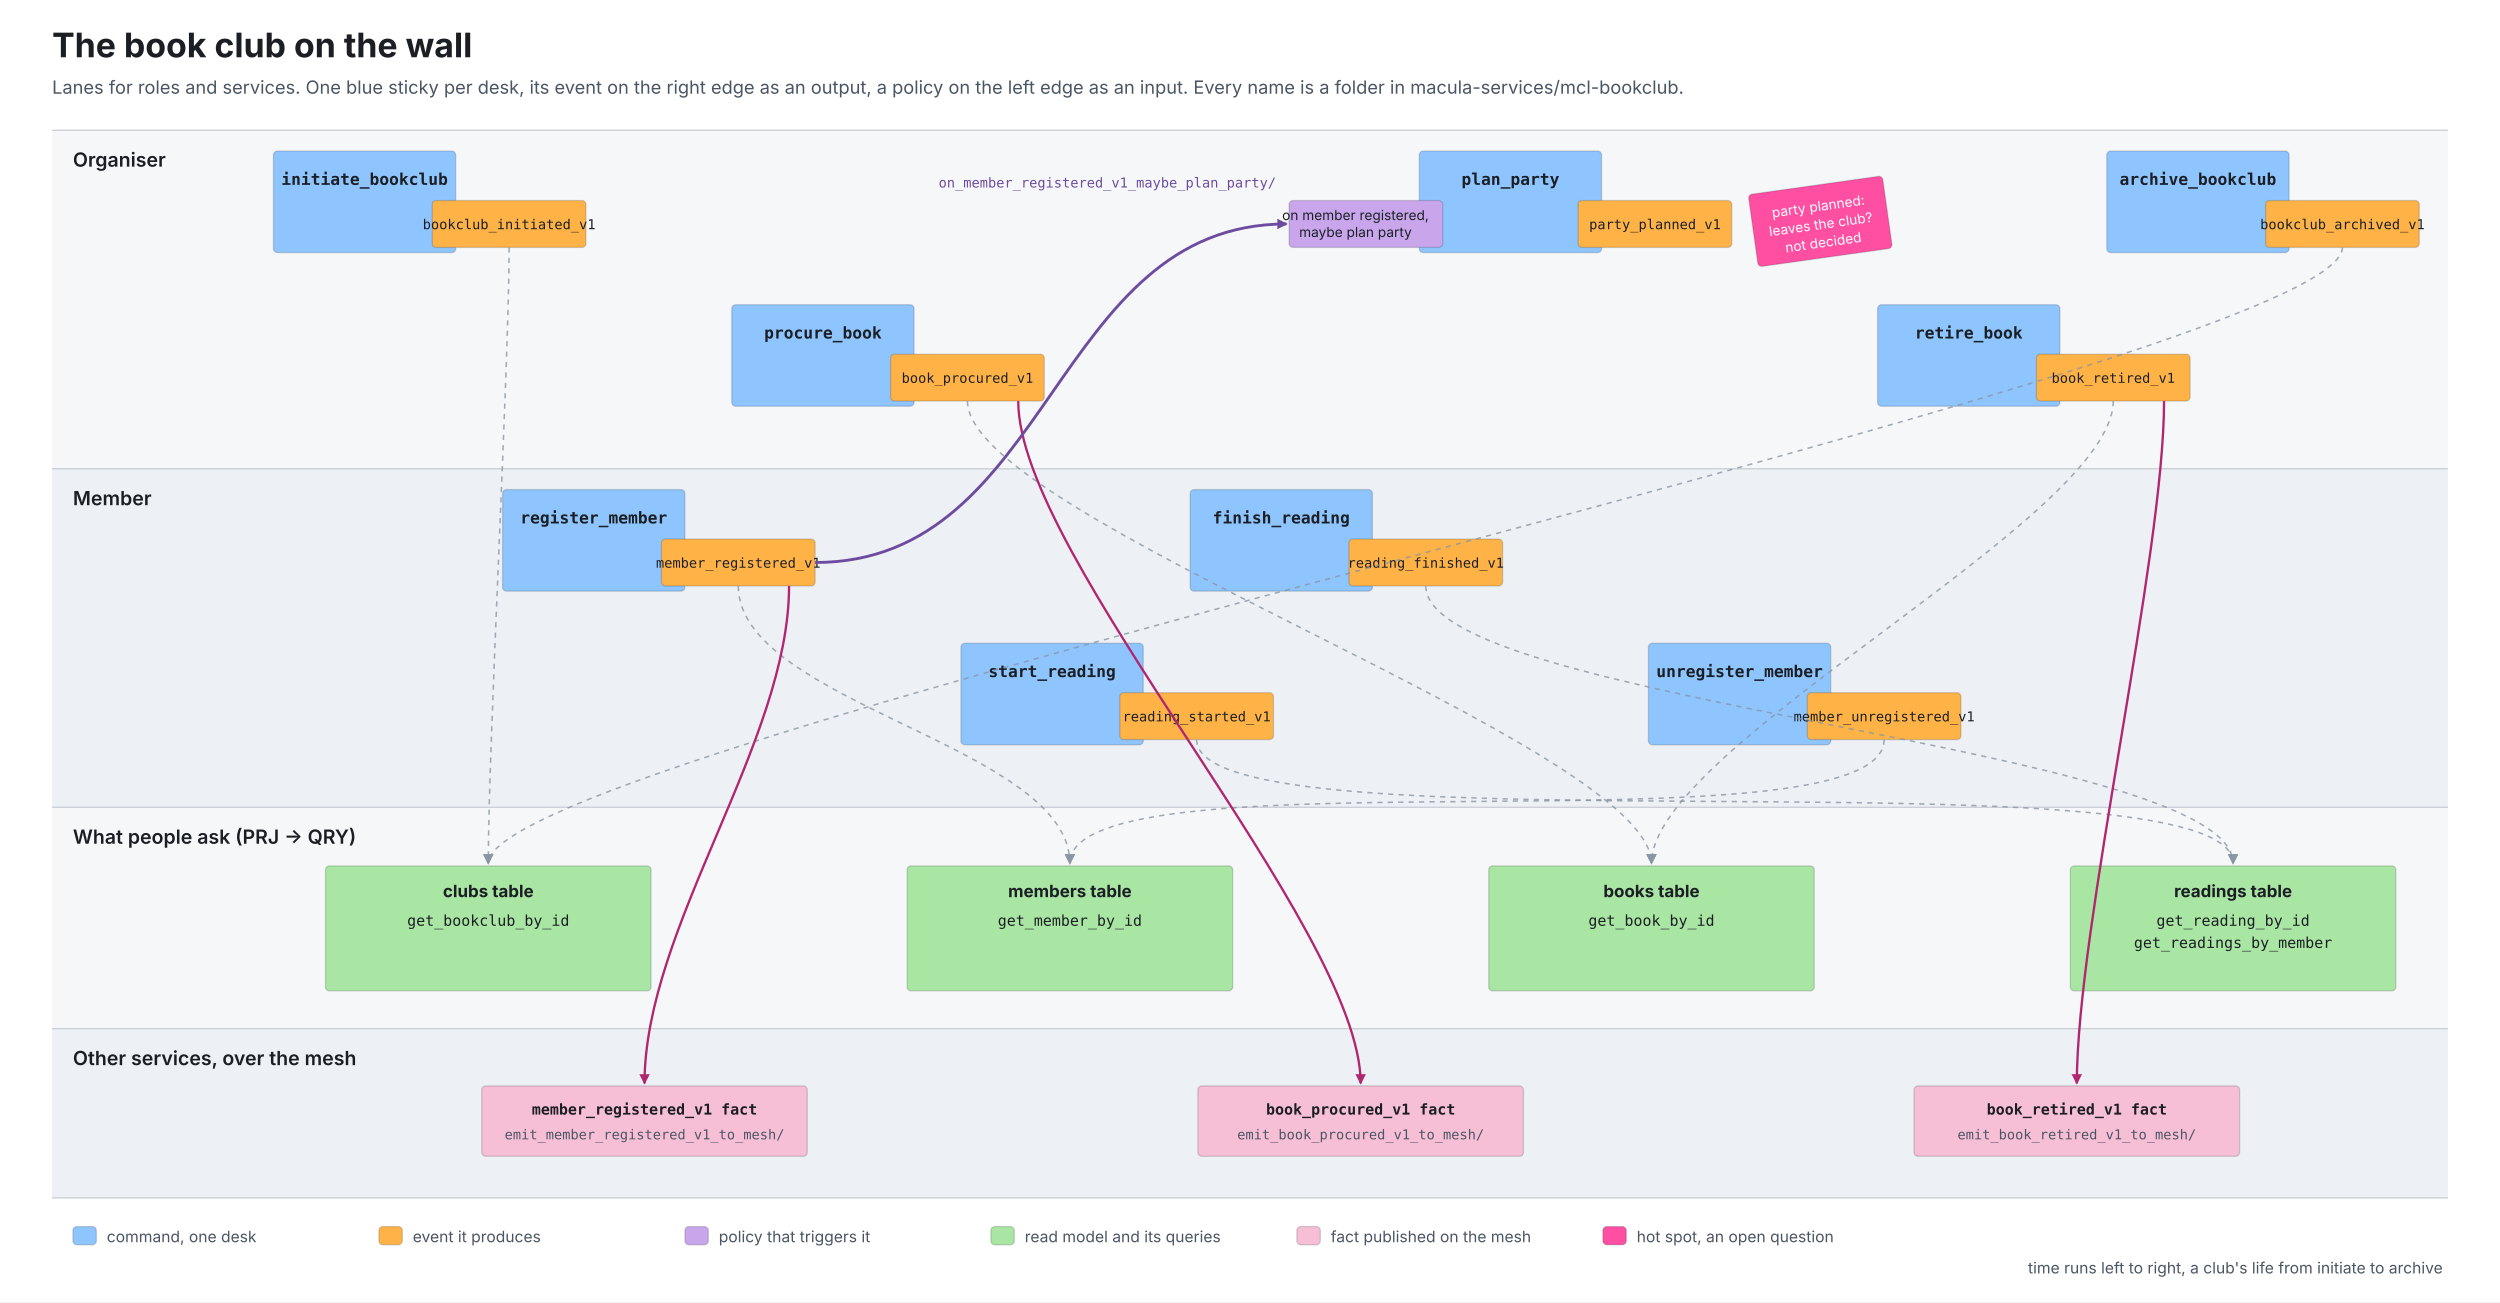
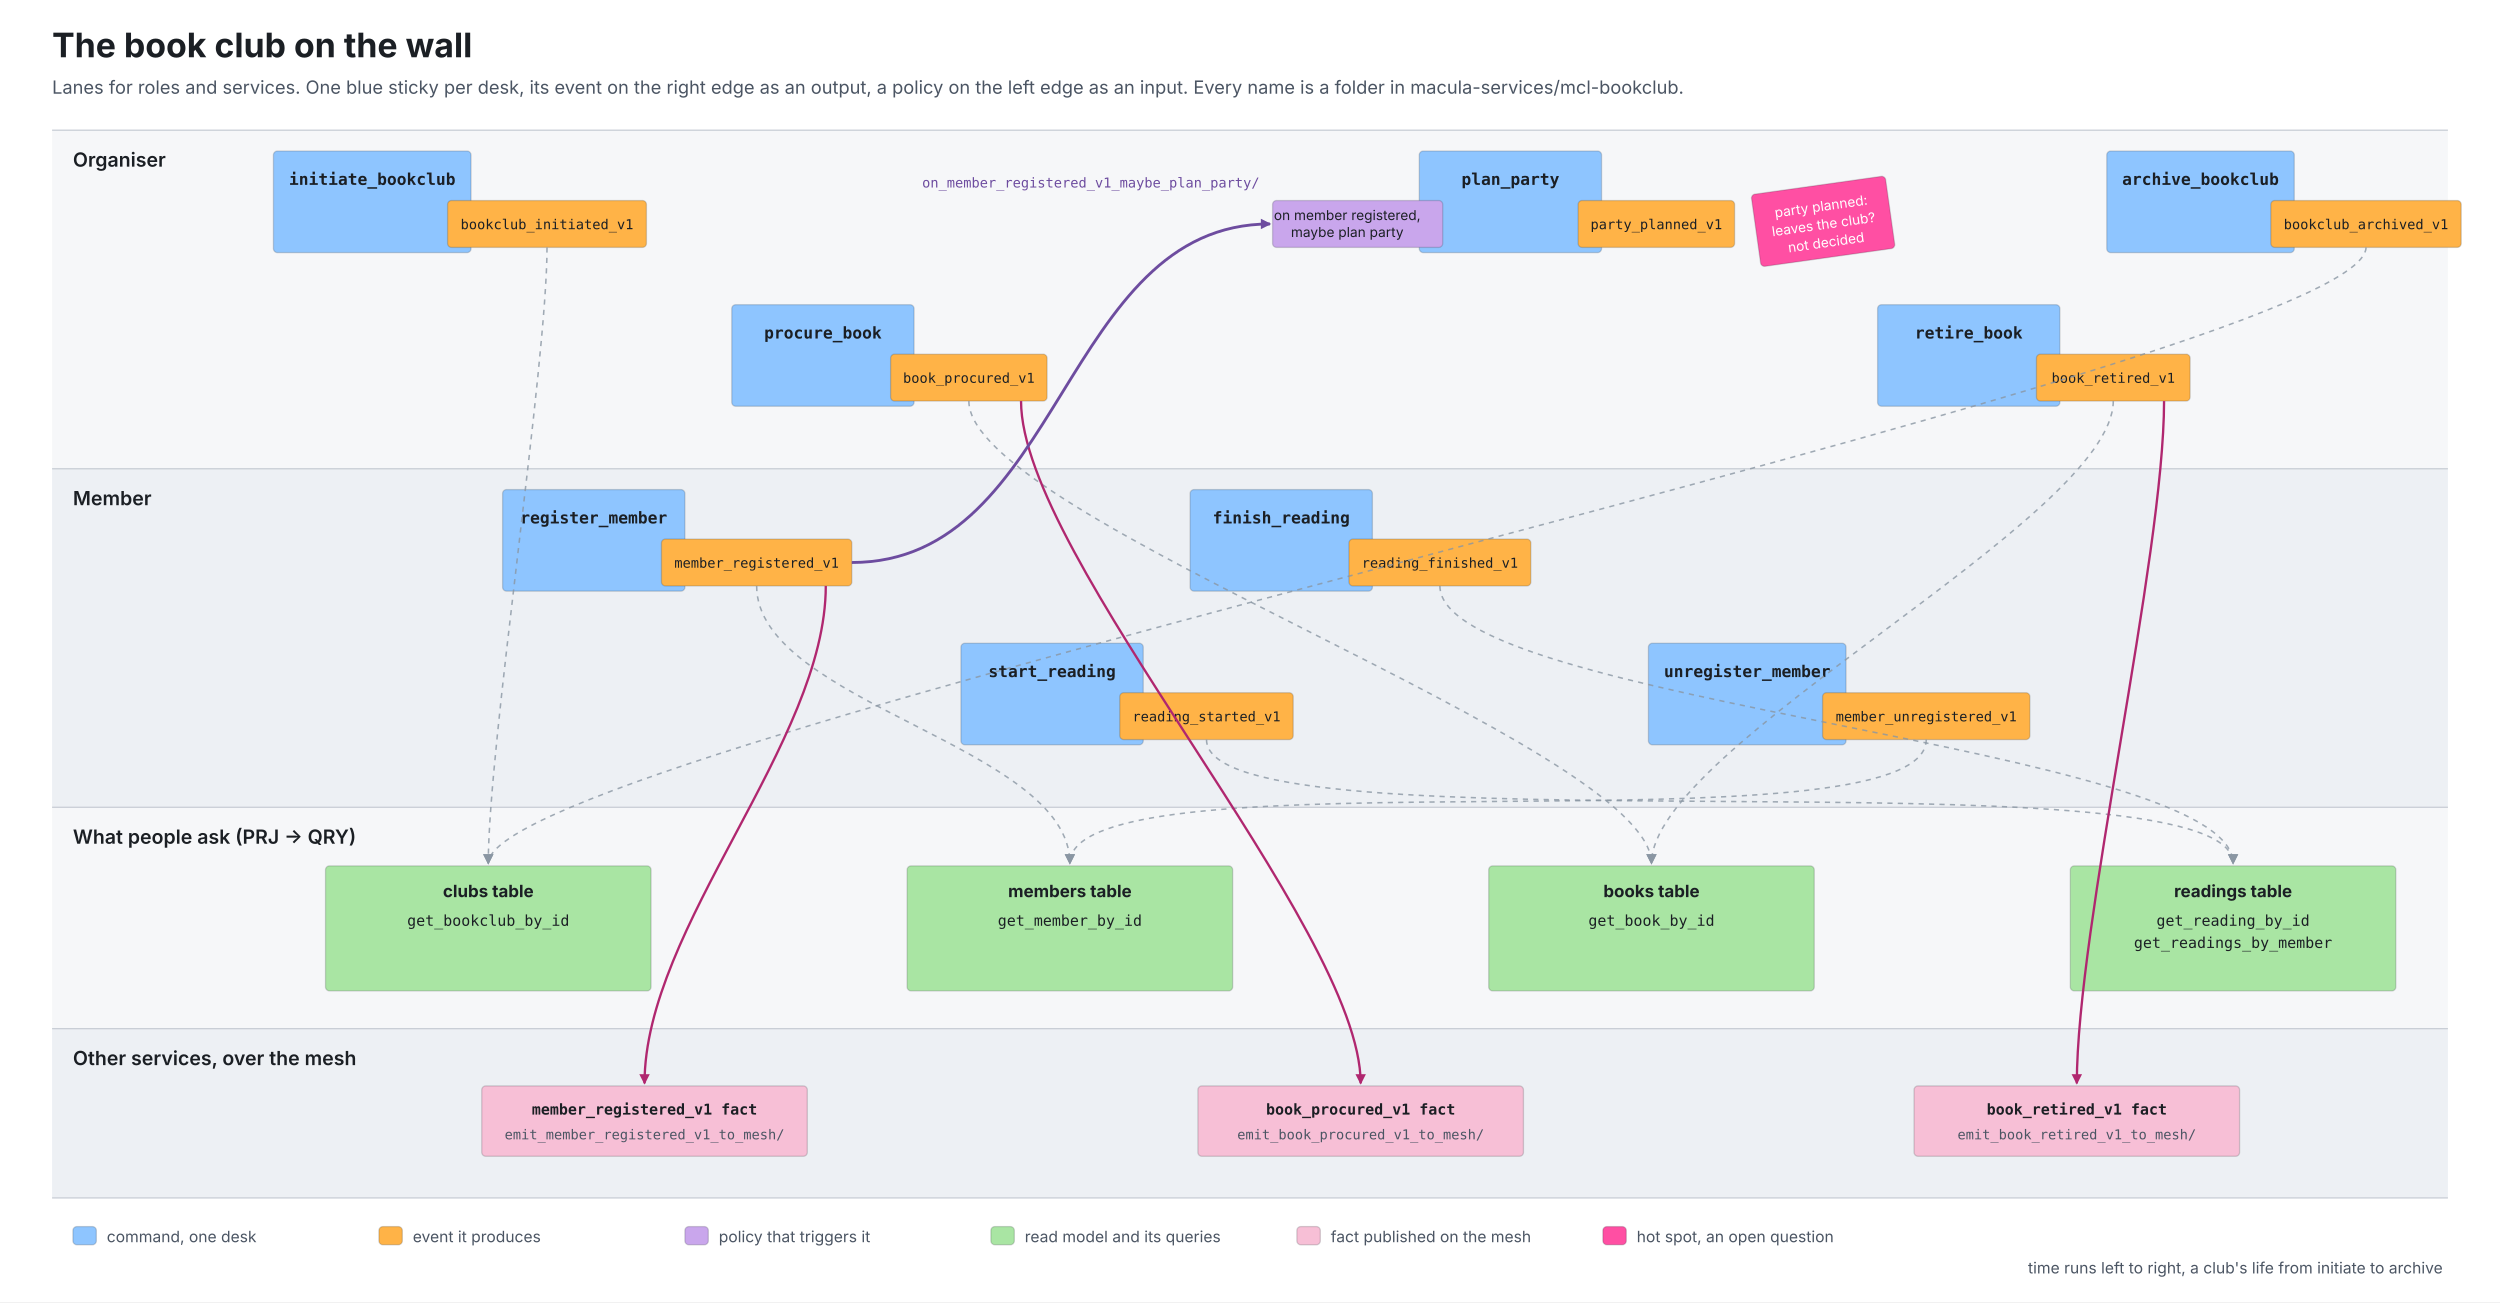
<svg xmlns="http://www.w3.org/2000/svg" width="1920" height="1000" viewBox="0 0 1920 1000" font-family="Inter, 'Noto Sans', 'Liberation Sans', sans-serif">
  <defs>
    <marker id="head-8a96a3" markerWidth="8" markerHeight="8" refX="7" refY="4" orient="auto" markerUnits="userSpaceOnUse">
      <path d="M0,0 L8,4 L0,8 z" fill="#8A96A3" />
    </marker>
    <marker id="head-6d4c9f" markerWidth="8" markerHeight="8" refX="7" refY="4" orient="auto" markerUnits="userSpaceOnUse">
      <path d="M0,0 L8,4 L0,8 z" fill="#6D4C9F" />
    </marker>
    <marker id="head-b0276f" markerWidth="8" markerHeight="8" refX="7" refY="4" orient="auto" markerUnits="userSpaceOnUse">
      <path d="M0,0 L8,4 L0,8 z" fill="#B0276F" />
    </marker>
  </defs>
-   <rect width="1920" height="1000" fill="#FFFFFF" />
-   <text x="40" y="44" font-family="Inter, 'Noto Sans', 'Liberation Sans', sans-serif" font-size="26" font-weight="700" fill="#1B1F24" text-anchor="start">The book club on the wall</text>
-   <text x="40" y="72" font-family="Inter, 'Noto Sans', 'Liberation Sans', sans-serif" font-size="14" font-weight="normal" fill="#4B5563" text-anchor="start">Lanes for roles and services. One blue sticky per desk, its event on the right edge as an output, a policy on the left edge as an input. Every name is a folder in macula-services/mcl-bookclub.</text>
-   <rect x="40" y="100" width="1840" height="260" fill="#F6F7F9" />
-   <line x1="40" y1="100" x2="1880" y2="100" stroke="#C9CED6" />
-   <text x="56" y="128" font-family="Inter, 'Noto Sans', 'Liberation Sans', sans-serif" font-size="15" font-weight="600" fill="#1B1F24" text-anchor="start">Organiser</text>
-   <rect x="40" y="360" width="1840" height="260" fill="#EDF0F4" />
-   <line x1="40" y1="360" x2="1880" y2="360" stroke="#C9CED6" />
-   <text x="56" y="388" font-family="Inter, 'Noto Sans', 'Liberation Sans', sans-serif" font-size="15" font-weight="600" fill="#1B1F24" text-anchor="start">Member</text>
-   <rect x="40" y="620" width="1840" height="170" fill="#F6F7F9" />
-   <line x1="40" y1="620" x2="1880" y2="620" stroke="#C9CED6" />
-   <text x="56" y="648" font-family="Inter, 'Noto Sans', 'Liberation Sans', sans-serif" font-size="15" font-weight="600" fill="#1B1F24" text-anchor="start">What people ask (PRJ → QRY)</text>
-   <rect x="40" y="790" width="1840" height="130" fill="#EDF0F4" />
-   <line x1="40" y1="790" x2="1880" y2="790" stroke="#C9CED6" />
-   <text x="56" y="818" font-family="Inter, 'Noto Sans', 'Liberation Sans', sans-serif" font-size="15" font-weight="600" fill="#1B1F24" text-anchor="start">Other services, over the mesh</text>
-   <line x1="40" y1="920" x2="1880" y2="920" stroke="#C9CED6" />
-   <rect x="56" y="942" width="18" height="14" rx="3" fill="#8EC5FF" stroke="#1B1F24" stroke-opacity="0.18" />
-   <text x="82" y="954" font-family="Inter, 'Noto Sans', 'Liberation Sans', sans-serif" font-size="12" font-weight="normal" fill="#4B5563" text-anchor="start">command, one desk</text>
-   <rect x="291" y="942" width="18" height="14" rx="3" fill="#FFB347" stroke="#1B1F24" stroke-opacity="0.18" />
-   <text x="317" y="954" font-family="Inter, 'Noto Sans', 'Liberation Sans', sans-serif" font-size="12" font-weight="normal" fill="#4B5563" text-anchor="start">event it produces</text>
-   <rect x="526" y="942" width="18" height="14" rx="3" fill="#C9A6EC" stroke="#1B1F24" stroke-opacity="0.18" />
-   <text x="552" y="954" font-family="Inter, 'Noto Sans', 'Liberation Sans', sans-serif" font-size="12" font-weight="normal" fill="#4B5563" text-anchor="start">policy that triggers it</text>
-   <rect x="761" y="942" width="18" height="14" rx="3" fill="#A9E5A3" stroke="#1B1F24" stroke-opacity="0.18" />
-   <text x="787" y="954" font-family="Inter, 'Noto Sans', 'Liberation Sans', sans-serif" font-size="12" font-weight="normal" fill="#4B5563" text-anchor="start">read model and its queries</text>
-   <rect x="996" y="942" width="18" height="14" rx="3" fill="#F7BFD6" stroke="#1B1F24" stroke-opacity="0.18" />
-   <text x="1022" y="954" font-family="Inter, 'Noto Sans', 'Liberation Sans', sans-serif" font-size="12" font-weight="normal" fill="#4B5563" text-anchor="start">fact published on the mesh</text>
-   <rect x="1231" y="942" width="18" height="14" rx="3" fill="#FF4FA3" stroke="#1B1F24" stroke-opacity="0.18" />
-   <text x="1257" y="954" font-family="Inter, 'Noto Sans', 'Liberation Sans', sans-serif" font-size="12" font-weight="normal" fill="#4B5563" text-anchor="start">hot spot, an open question</text>
-   <text x="1876" y="978" font-family="Inter, 'Noto Sans', 'Liberation Sans', sans-serif" font-size="12" font-weight="normal" fill="#4B5563" text-anchor="end">time runs left to right, a club's life from initiate to archive</text>
-   <rect x="210" y="116" width="140" height="78" rx="3" fill="#8EC5FF" stroke="#1B1F24" stroke-opacity="0.18" />
-   <text x="280.0" y="142" font-family="'JetBrains Mono', 'DejaVu Sans Mono', monospace" font-size="12.5" font-weight="700" fill="#1B1F24" text-anchor="middle">initiate_bookclub</text>
-   <rect x="332" y="154" width="118" height="36" rx="3" fill="#FFB347" stroke="#1B1F24" stroke-opacity="0.18" />
-   <text x="391.0" y="176.0" font-family="'JetBrains Mono', 'DejaVu Sans Mono', monospace" font-size="10.5" font-weight="normal" fill="#1B1F24" text-anchor="middle">bookclub_initiated_v1</text>
-   <rect x="386" y="376" width="140" height="78" rx="3" fill="#8EC5FF" stroke="#1B1F24" stroke-opacity="0.18" />
-   <text x="456.0" y="402" font-family="'JetBrains Mono', 'DejaVu Sans Mono', monospace" font-size="12.5" font-weight="700" fill="#1B1F24" text-anchor="middle">register_member</text>
-   <rect x="508" y="414" width="118" height="36" rx="3" fill="#FFB347" stroke="#1B1F24" stroke-opacity="0.18" />
-   <text x="567.0" y="436.0" font-family="'JetBrains Mono', 'DejaVu Sans Mono', monospace" font-size="10.5" font-weight="normal" fill="#1B1F24" text-anchor="middle">member_registered_v1</text>
-   <rect x="562" y="234" width="140" height="78" rx="3" fill="#8EC5FF" stroke="#1B1F24" stroke-opacity="0.18" />
-   <text x="632.0" y="260" font-family="'JetBrains Mono', 'DejaVu Sans Mono', monospace" font-size="12.5" font-weight="700" fill="#1B1F24" text-anchor="middle">procure_book</text>
-   <rect x="684" y="272" width="118" height="36" rx="3" fill="#FFB347" stroke="#1B1F24" stroke-opacity="0.18" />
-   <text x="743.0" y="294.0" font-family="'JetBrains Mono', 'DejaVu Sans Mono', monospace" font-size="10.5" font-weight="normal" fill="#1B1F24" text-anchor="middle">book_procured_v1</text>
-   <rect x="738" y="494" width="140" height="78" rx="3" fill="#8EC5FF" stroke="#1B1F24" stroke-opacity="0.18" />
-   <text x="808.0" y="520" font-family="'JetBrains Mono', 'DejaVu Sans Mono', monospace" font-size="12.5" font-weight="700" fill="#1B1F24" text-anchor="middle">start_reading</text>
-   <rect x="860" y="532" width="118" height="36" rx="3" fill="#FFB347" stroke="#1B1F24" stroke-opacity="0.18" />
-   <text x="919.0" y="554.0" font-family="'JetBrains Mono', 'DejaVu Sans Mono', monospace" font-size="10.5" font-weight="normal" fill="#1B1F24" text-anchor="middle">reading_started_v1</text>
-   <rect x="914" y="376" width="140" height="78" rx="3" fill="#8EC5FF" stroke="#1B1F24" stroke-opacity="0.18" />
-   <text x="984.0" y="402" font-family="'JetBrains Mono', 'DejaVu Sans Mono', monospace" font-size="12.5" font-weight="700" fill="#1B1F24" text-anchor="middle">finish_reading</text>
-   <rect x="1036" y="414" width="118" height="36" rx="3" fill="#FFB347" stroke="#1B1F24" stroke-opacity="0.18" />
-   <text x="1095.0" y="436.0" font-family="'JetBrains Mono', 'DejaVu Sans Mono', monospace" font-size="10.5" font-weight="normal" fill="#1B1F24" text-anchor="middle">reading_finished_v1</text>
-   <rect x="1090" y="116" width="140" height="78" rx="3" fill="#8EC5FF" stroke="#1B1F24" stroke-opacity="0.18" />
-   <text x="1160.0" y="142" font-family="'JetBrains Mono', 'DejaVu Sans Mono', monospace" font-size="12.5" font-weight="700" fill="#1B1F24" text-anchor="middle">plan_party</text>
-   <rect x="1212" y="154" width="118" height="36" rx="3" fill="#FFB347" stroke="#1B1F24" stroke-opacity="0.18" />
-   <text x="1271.0" y="176.0" font-family="'JetBrains Mono', 'DejaVu Sans Mono', monospace" font-size="10.5" font-weight="normal" fill="#1B1F24" text-anchor="middle">party_planned_v1</text>
-   <rect x="990" y="154" width="118" height="36" rx="3" fill="#C9A6EC" stroke="#1B1F24" stroke-opacity="0.18" />
-   <text x="1041.0" y="169" font-family="Inter, 'Noto Sans', 'Liberation Sans', sans-serif" font-size="10.5" font-weight="normal" fill="#1B1F24" text-anchor="middle">on member registered,</text>
-   <text x="1041.0" y="182" font-family="Inter, 'Noto Sans', 'Liberation Sans', sans-serif" font-size="10.5" font-weight="normal" fill="#1B1F24" text-anchor="middle">maybe plan party</text>
-   <rect x="1346" y="142" width="104" height="56" rx="3" fill="#FF4FA3" stroke="#1B1F24" stroke-opacity="0.18" transform="rotate(-8 1398.0 170.0)" />
-   <text x="1398" y="162" font-family="Inter, 'Noto Sans', 'Liberation Sans', sans-serif" font-size="10.5" font-weight="normal" fill="#FFFFFF" text-anchor="middle" transform="rotate(-8 1398 170)">party planned:</text>
-   <text x="1398" y="176" font-family="Inter, 'Noto Sans', 'Liberation Sans', sans-serif" font-size="10.5" font-weight="normal" fill="#FFFFFF" text-anchor="middle" transform="rotate(-8 1398 170)">leaves the club?</text>
-   <text x="1398" y="190" font-family="Inter, 'Noto Sans', 'Liberation Sans', sans-serif" font-size="10.5" font-weight="normal" fill="#FFFFFF" text-anchor="middle" transform="rotate(-8 1398 170)">not decided</text>
-   <rect x="1266" y="494" width="140" height="78" rx="3" fill="#8EC5FF" stroke="#1B1F24" stroke-opacity="0.18" />
-   <text x="1336.0" y="520" font-family="'JetBrains Mono', 'DejaVu Sans Mono', monospace" font-size="12.5" font-weight="700" fill="#1B1F24" text-anchor="middle">unregister_member</text>
-   <rect x="1388" y="532" width="118" height="36" rx="3" fill="#FFB347" stroke="#1B1F24" stroke-opacity="0.18" />
-   <text x="1447.0" y="554.0" font-family="'JetBrains Mono', 'DejaVu Sans Mono', monospace" font-size="10.5" font-weight="normal" fill="#1B1F24" text-anchor="middle">member_unregistered_v1</text>
-   <rect x="1442" y="234" width="140" height="78" rx="3" fill="#8EC5FF" stroke="#1B1F24" stroke-opacity="0.18" />
-   <text x="1512.0" y="260" font-family="'JetBrains Mono', 'DejaVu Sans Mono', monospace" font-size="12.5" font-weight="700" fill="#1B1F24" text-anchor="middle">retire_book</text>
-   <rect x="1564" y="272" width="118" height="36" rx="3" fill="#FFB347" stroke="#1B1F24" stroke-opacity="0.18" />
-   <text x="1623.0" y="294.0" font-family="'JetBrains Mono', 'DejaVu Sans Mono', monospace" font-size="10.5" font-weight="normal" fill="#1B1F24" text-anchor="middle">book_retired_v1</text>
-   <rect x="1618" y="116" width="140" height="78" rx="3" fill="#8EC5FF" stroke="#1B1F24" stroke-opacity="0.18" />
-   <text x="1688.0" y="142" font-family="'JetBrains Mono', 'DejaVu Sans Mono', monospace" font-size="12.5" font-weight="700" fill="#1B1F24" text-anchor="middle">archive_bookclub</text>
-   <rect x="1740" y="154" width="118" height="36" rx="3" fill="#FFB347" stroke="#1B1F24" stroke-opacity="0.18" />
-   <text x="1799.0" y="176.0" font-family="'JetBrains Mono', 'DejaVu Sans Mono', monospace" font-size="10.5" font-weight="normal" fill="#1B1F24" text-anchor="middle">bookclub_archived_v1</text>
-   <rect x="250.0" y="665.0" width="250" height="96" rx="3" fill="#A9E5A3" stroke="#1B1F24" stroke-opacity="0.18" />
-   <text x="375.0" y="689.0" font-family="Inter, 'Noto Sans', 'Liberation Sans', sans-serif" font-size="13" font-weight="700" fill="#1B1F24" text-anchor="middle">clubs table</text>
-   <text x="375.0" y="711.0" font-family="'JetBrains Mono', 'DejaVu Sans Mono', monospace" font-size="11.5" font-weight="normal" fill="#1B1F24" text-anchor="middle">get_bookclub_by_id</text>
-   <rect x="696.667" y="665.0" width="250" height="96" rx="3" fill="#A9E5A3" stroke="#1B1F24" stroke-opacity="0.18" />
-   <text x="821.667" y="689.0" font-family="Inter, 'Noto Sans', 'Liberation Sans', sans-serif" font-size="13" font-weight="700" fill="#1B1F24" text-anchor="middle">members table</text>
-   <text x="821.667" y="711.0" font-family="'JetBrains Mono', 'DejaVu Sans Mono', monospace" font-size="11.5" font-weight="normal" fill="#1B1F24" text-anchor="middle">get_member_by_id</text>
-   <rect x="1143.333" y="665.0" width="250" height="96" rx="3" fill="#A9E5A3" stroke="#1B1F24" stroke-opacity="0.18" />
-   <text x="1268.333" y="689.0" font-family="Inter, 'Noto Sans', 'Liberation Sans', sans-serif" font-size="13" font-weight="700" fill="#1B1F24" text-anchor="middle">books table</text>
-   <text x="1268.333" y="711.0" font-family="'JetBrains Mono', 'DejaVu Sans Mono', monospace" font-size="11.5" font-weight="normal" fill="#1B1F24" text-anchor="middle">get_book_by_id</text>
-   <rect x="1590.0" y="665.0" width="250" height="96" rx="3" fill="#A9E5A3" stroke="#1B1F24" stroke-opacity="0.18" />
-   <text x="1715.0" y="689.0" font-family="Inter, 'Noto Sans', 'Liberation Sans', sans-serif" font-size="13" font-weight="700" fill="#1B1F24" text-anchor="middle">readings table</text>
-   <text x="1715.0" y="711.0" font-family="'JetBrains Mono', 'DejaVu Sans Mono', monospace" font-size="11.5" font-weight="normal" fill="#1B1F24" text-anchor="middle">get_reading_by_id</text>
-   <text x="1715.0" y="728.0" font-family="'JetBrains Mono', 'DejaVu Sans Mono', monospace" font-size="11.5" font-weight="normal" fill="#1B1F24" text-anchor="middle">get_readings_by_member</text>
-   <path d="M 391.0 190 C 391.0 280, 375.0 573.0, 375.0 663.0" fill="none" stroke="#8A96A3" stroke-width="1.2" stroke-opacity="0.8" stroke-dasharray="4 4" marker-end="url(#head-8a96a3)" />
-   <path d="M 567.0 450 C 567.0 540, 821.667 573.0, 821.667 663.0" fill="none" stroke="#8A96A3" stroke-width="1.2" stroke-opacity="0.8" stroke-dasharray="4 4" marker-end="url(#head-8a96a3)" />
-   <path d="M 743.0 308 C 743.0 398, 1268.333 573.0, 1268.333 663.0" fill="none" stroke="#8A96A3" stroke-width="1.2" stroke-opacity="0.8" stroke-dasharray="4 4" marker-end="url(#head-8a96a3)" />
-   <path d="M 919.0 568 C 919.0 658, 1715.0 573.0, 1715.0 663.0" fill="none" stroke="#8A96A3" stroke-width="1.2" stroke-opacity="0.8" stroke-dasharray="4 4" marker-end="url(#head-8a96a3)" />
-   <path d="M 1095.0 450 C 1095.0 540, 1715.0 573.0, 1715.0 663.0" fill="none" stroke="#8A96A3" stroke-width="1.2" stroke-opacity="0.8" stroke-dasharray="4 4" marker-end="url(#head-8a96a3)" />
-   <path d="M 1447.0 568 C 1447.0 658, 821.667 573.0, 821.667 663.0" fill="none" stroke="#8A96A3" stroke-width="1.2" stroke-opacity="0.8" stroke-dasharray="4 4" marker-end="url(#head-8a96a3)" />
-   <path d="M 1623.0 308 C 1623.0 398, 1268.333 573.0, 1268.333 663.0" fill="none" stroke="#8A96A3" stroke-width="1.2" stroke-opacity="0.8" stroke-dasharray="4 4" marker-end="url(#head-8a96a3)" />
-   <path d="M 1799.0 190 C 1799.0 280, 375.0 573.0, 375.0 663.0" fill="none" stroke="#8A96A3" stroke-width="1.2" stroke-opacity="0.8" stroke-dasharray="4 4" marker-end="url(#head-8a96a3)" />
-   <rect x="370.0" y="834.0" width="250" height="54" rx="3" fill="#F7BFD6" stroke="#1B1F24" stroke-opacity="0.18" />
-   <text x="495.0" y="856.0" font-family="'JetBrains Mono', 'DejaVu Sans Mono', monospace" font-size="11.5" font-weight="700" fill="#1B1F24" text-anchor="middle">member_registered_v1 fact</text>
-   <text x="495.0" y="875.0" font-family="'JetBrains Mono', 'DejaVu Sans Mono', monospace" font-size="10.5" font-weight="normal" fill="#4B5563" text-anchor="middle">emit_member_registered_v1_to_mesh/</text>
-   <path d="M 606 450 C 606 570, 495.0 712.0, 495.0 832.0" fill="none" stroke="#B0276F" stroke-width="1.8" stroke-opacity="1.0" marker-end="url(#head-b0276f)" />
-   <rect x="920.0" y="834.0" width="250" height="54" rx="3" fill="#F7BFD6" stroke="#1B1F24" stroke-opacity="0.18" />
-   <text x="1045.0" y="856.0" font-family="'JetBrains Mono', 'DejaVu Sans Mono', monospace" font-size="11.5" font-weight="700" fill="#1B1F24" text-anchor="middle">book_procured_v1 fact</text>
-   <text x="1045.0" y="875.0" font-family="'JetBrains Mono', 'DejaVu Sans Mono', monospace" font-size="10.5" font-weight="normal" fill="#4B5563" text-anchor="middle">emit_book_procured_v1_to_mesh/</text>
-   <path d="M 782 308 C 782 428, 1045.0 712.0, 1045.0 832.0" fill="none" stroke="#B0276F" stroke-width="1.8" stroke-opacity="1.0" marker-end="url(#head-b0276f)" />
-   <rect x="1470.0" y="834.0" width="250" height="54" rx="3" fill="#F7BFD6" stroke="#1B1F24" stroke-opacity="0.18" />
-   <text x="1595.0" y="856.0" font-family="'JetBrains Mono', 'DejaVu Sans Mono', monospace" font-size="11.5" font-weight="700" fill="#1B1F24" text-anchor="middle">book_retired_v1 fact</text>
-   <text x="1595.0" y="875.0" font-family="'JetBrains Mono', 'DejaVu Sans Mono', monospace" font-size="10.5" font-weight="normal" fill="#4B5563" text-anchor="middle">emit_book_retired_v1_to_mesh/</text>
-   <path d="M 1662 308 C 1662 428, 1595.0 712.0, 1595.0 832.0" fill="none" stroke="#B0276F" stroke-width="1.8" stroke-opacity="1.0" marker-end="url(#head-b0276f)" />
-   <path d="M 626 432.0 C 808.0 432.0, 808.0 172.0, 988 172.0" fill="none" stroke="#6D4C9F" stroke-width="2.2" marker-end="url(#head-6d4c9f)" />
-   <text x="980" y="144.0" font-family="'JetBrains Mono', 'DejaVu Sans Mono', monospace" font-size="10.5" font-weight="normal" fill="#6D4C9F" text-anchor="end">on_member_registered_v1_maybe_plan_party/</text>
+   <rect class="paper" width="1920" height="1000" fill="#FFFFFF" />
+   <g class="k-title" data-name="title">
+     <text x="40" y="44" font-family="Inter, 'Noto Sans', 'Liberation Sans', sans-serif" font-size="26" font-weight="700" fill="#1B1F24" text-anchor="start">The book club on the wall</text>
+     <text x="40" y="72" font-family="Inter, 'Noto Sans', 'Liberation Sans', sans-serif" font-size="14" font-weight="normal" fill="#4B5563" text-anchor="start">Lanes for roles and services. One blue sticky per desk, its event on the right edge as an output, a policy on the left edge as an input. Every name is a folder in macula-services/mcl-bookclub.</text>
+   </g>
+   <g class="k-lane" data-name="organiser" data-x="40" data-y="100" data-w="1840" data-h="260">
+     <rect x="40" y="100" width="1840" height="260" fill="#F6F7F9" />
+     <line x1="40" y1="100" x2="1880" y2="100" stroke="#C9CED6" />
+     <text x="56" y="128" font-family="Inter, 'Noto Sans', 'Liberation Sans', sans-serif" font-size="15" font-weight="600" fill="#1B1F24" text-anchor="start">Organiser</text>
+   </g>
+   <g class="k-lane" data-name="member" data-x="40" data-y="360" data-w="1840" data-h="260">
+     <rect x="40" y="360" width="1840" height="260" fill="#EDF0F4" />
+     <line x1="40" y1="360" x2="1880" y2="360" stroke="#C9CED6" />
+     <text x="56" y="388" font-family="Inter, 'Noto Sans', 'Liberation Sans', sans-serif" font-size="15" font-weight="600" fill="#1B1F24" text-anchor="start">Member</text>
+   </g>
+   <g class="k-lane" data-name="read" data-x="40" data-y="620" data-w="1840" data-h="170">
+     <rect x="40" y="620" width="1840" height="170" fill="#F6F7F9" />
+     <line x1="40" y1="620" x2="1880" y2="620" stroke="#C9CED6" />
+     <text x="56" y="648" font-family="Inter, 'Noto Sans', 'Liberation Sans', sans-serif" font-size="15" font-weight="600" fill="#1B1F24" text-anchor="start">What people ask (PRJ → QRY)</text>
+   </g>
+   <g class="k-lane" data-name="mesh" data-x="40" data-y="790" data-w="1840" data-h="130">
+     <rect x="40" y="790" width="1840" height="130" fill="#EDF0F4" />
+     <line x1="40" y1="790" x2="1880" y2="790" stroke="#C9CED6" />
+     <text x="56" y="818" font-family="Inter, 'Noto Sans', 'Liberation Sans', sans-serif" font-size="15" font-weight="600" fill="#1B1F24" text-anchor="start">Other services, over the mesh</text>
+   </g>
+   <g class="k-lane" data-name="bottom">
+     <line x1="40" y1="920" x2="1880" y2="920" stroke="#C9CED6" />
+   </g>
+   <g class="k-legend" data-name="legend">
+     <rect x="56" y="942" width="18" height="14" rx="3" fill="#8EC5FF" stroke="#1B1F24" stroke-opacity="0.18" />
+     <text x="82" y="954" font-family="Inter, 'Noto Sans', 'Liberation Sans', sans-serif" font-size="12" font-weight="normal" fill="#4B5563" text-anchor="start">command, one desk</text>
+     <rect x="291" y="942" width="18" height="14" rx="3" fill="#FFB347" stroke="#1B1F24" stroke-opacity="0.18" />
+     <text x="317" y="954" font-family="Inter, 'Noto Sans', 'Liberation Sans', sans-serif" font-size="12" font-weight="normal" fill="#4B5563" text-anchor="start">event it produces</text>
+     <rect x="526" y="942" width="18" height="14" rx="3" fill="#C9A6EC" stroke="#1B1F24" stroke-opacity="0.18" />
+     <text x="552" y="954" font-family="Inter, 'Noto Sans', 'Liberation Sans', sans-serif" font-size="12" font-weight="normal" fill="#4B5563" text-anchor="start">policy that triggers it</text>
+     <rect x="761" y="942" width="18" height="14" rx="3" fill="#A9E5A3" stroke="#1B1F24" stroke-opacity="0.18" />
+     <text x="787" y="954" font-family="Inter, 'Noto Sans', 'Liberation Sans', sans-serif" font-size="12" font-weight="normal" fill="#4B5563" text-anchor="start">read model and its queries</text>
+     <rect x="996" y="942" width="18" height="14" rx="3" fill="#F7BFD6" stroke="#1B1F24" stroke-opacity="0.18" />
+     <text x="1022" y="954" font-family="Inter, 'Noto Sans', 'Liberation Sans', sans-serif" font-size="12" font-weight="normal" fill="#4B5563" text-anchor="start">fact published on the mesh</text>
+     <rect x="1231" y="942" width="18" height="14" rx="3" fill="#FF4FA3" stroke="#1B1F24" stroke-opacity="0.18" />
+     <text x="1257" y="954" font-family="Inter, 'Noto Sans', 'Liberation Sans', sans-serif" font-size="12" font-weight="normal" fill="#4B5563" text-anchor="start">hot spot, an open question</text>
+     <text x="1876" y="978" font-family="Inter, 'Noto Sans', 'Liberation Sans', sans-serif" font-size="12" font-weight="normal" fill="#4B5563" text-anchor="end">time runs left to right, a club's life from initiate to archive</text>
+   </g>
+   <g class="k-desk" data-name="initiate_bookclub" data-x="210" data-y="116" data-w="151.75" data-h="78" data-fill="#8EC5FF" data-lane="organiser">
+     <rect x="210" y="116" width="151.75" height="78" rx="3" fill="#8EC5FF" stroke="#1B1F24" stroke-opacity="0.18" />
+     <text x="285.875" y="142" font-family="'JetBrains Mono', 'DejaVu Sans Mono', monospace" font-size="12.5" font-weight="700" fill="#1B1F24" text-anchor="middle">initiate_bookclub</text>
+   </g>
+   <g class="k-event" data-name="bookclub_initiated_v1" data-x="343.75" data-y="154" data-w="152.71" data-h="36" data-fill="#FFB347" data-desk="initiate_bookclub">
+     <rect x="343.75" y="154" width="152.71" height="36" rx="3" fill="#FFB347" stroke="#1B1F24" stroke-opacity="0.18" />
+     <text x="420.105" y="176.0" font-family="'JetBrains Mono', 'DejaVu Sans Mono', monospace" font-size="10.5" font-weight="normal" fill="#1B1F24" text-anchor="middle">bookclub_initiated_v1</text>
+   </g>
+   <g class="k-desk" data-name="register_member" data-x="386" data-y="376" data-w="140" data-h="78" data-fill="#8EC5FF" data-lane="member">
+     <rect x="386" y="376" width="140" height="78" rx="3" fill="#8EC5FF" stroke="#1B1F24" stroke-opacity="0.18" />
+     <text x="456.0" y="402" font-family="'JetBrains Mono', 'DejaVu Sans Mono', monospace" font-size="12.5" font-weight="700" fill="#1B1F24" text-anchor="middle">register_member</text>
+   </g>
+   <g class="k-event" data-name="member_registered_v1" data-x="508" data-y="414" data-w="146.2" data-h="36" data-fill="#FFB347" data-desk="register_member">
+     <rect x="508" y="414" width="146.2" height="36" rx="3" fill="#FFB347" stroke="#1B1F24" stroke-opacity="0.18" />
+     <text x="581.1" y="436.0" font-family="'JetBrains Mono', 'DejaVu Sans Mono', monospace" font-size="10.5" font-weight="normal" fill="#1B1F24" text-anchor="middle">member_registered_v1</text>
+   </g>
+   <g class="k-desk" data-name="procure_book" data-x="562" data-y="234" data-w="140" data-h="78" data-fill="#8EC5FF" data-lane="organiser">
+     <rect x="562" y="234" width="140" height="78" rx="3" fill="#8EC5FF" stroke="#1B1F24" stroke-opacity="0.18" />
+     <text x="632.0" y="260" font-family="'JetBrains Mono', 'DejaVu Sans Mono', monospace" font-size="12.5" font-weight="700" fill="#1B1F24" text-anchor="middle">procure_book</text>
+   </g>
+   <g class="k-event" data-name="book_procured_v1" data-x="684" data-y="272" data-w="120.16" data-h="36" data-fill="#FFB347" data-desk="procure_book">
+     <rect x="684" y="272" width="120.16" height="36" rx="3" fill="#FFB347" stroke="#1B1F24" stroke-opacity="0.18" />
+     <text x="744.08" y="294.0" font-family="'JetBrains Mono', 'DejaVu Sans Mono', monospace" font-size="10.5" font-weight="normal" fill="#1B1F24" text-anchor="middle">book_procured_v1</text>
+   </g>
+   <g class="k-desk" data-name="start_reading" data-x="738" data-y="494" data-w="140" data-h="78" data-fill="#8EC5FF" data-lane="member">
+     <rect x="738" y="494" width="140" height="78" rx="3" fill="#8EC5FF" stroke="#1B1F24" stroke-opacity="0.18" />
+     <text x="808.0" y="520" font-family="'JetBrains Mono', 'DejaVu Sans Mono', monospace" font-size="12.5" font-weight="700" fill="#1B1F24" text-anchor="middle">start_reading</text>
+   </g>
+   <g class="k-event" data-name="reading_started_v1" data-x="860" data-y="532" data-w="133.18" data-h="36" data-fill="#FFB347" data-desk="start_reading">
+     <rect x="860" y="532" width="133.18" height="36" rx="3" fill="#FFB347" stroke="#1B1F24" stroke-opacity="0.18" />
+     <text x="926.59" y="554.0" font-family="'JetBrains Mono', 'DejaVu Sans Mono', monospace" font-size="10.5" font-weight="normal" fill="#1B1F24" text-anchor="middle">reading_started_v1</text>
+   </g>
+   <g class="k-desk" data-name="finish_reading" data-x="914" data-y="376" data-w="140" data-h="78" data-fill="#8EC5FF" data-lane="member">
+     <rect x="914" y="376" width="140" height="78" rx="3" fill="#8EC5FF" stroke="#1B1F24" stroke-opacity="0.18" />
+     <text x="984.0" y="402" font-family="'JetBrains Mono', 'DejaVu Sans Mono', monospace" font-size="12.5" font-weight="700" fill="#1B1F24" text-anchor="middle">finish_reading</text>
+   </g>
+   <g class="k-event" data-name="reading_finished_v1" data-x="1036" data-y="414" data-w="139.69" data-h="36" data-fill="#FFB347" data-desk="finish_reading">
+     <rect x="1036" y="414" width="139.69" height="36" rx="3" fill="#FFB347" stroke="#1B1F24" stroke-opacity="0.18" />
+     <text x="1105.845" y="436.0" font-family="'JetBrains Mono', 'DejaVu Sans Mono', monospace" font-size="10.5" font-weight="normal" fill="#1B1F24" text-anchor="middle">reading_finished_v1</text>
+   </g>
+   <g class="k-desk" data-name="plan_party" data-x="1090" data-y="116" data-w="140" data-h="78" data-fill="#8EC5FF" data-lane="organiser">
+     <rect x="1090" y="116" width="140" height="78" rx="3" fill="#8EC5FF" stroke="#1B1F24" stroke-opacity="0.18" />
+     <text x="1160.0" y="142" font-family="'JetBrains Mono', 'DejaVu Sans Mono', monospace" font-size="12.5" font-weight="700" fill="#1B1F24" text-anchor="middle">plan_party</text>
+   </g>
+   <g class="k-event" data-name="party_planned_v1" data-x="1212" data-y="154" data-w="120.16" data-h="36" data-fill="#FFB347" data-desk="plan_party">
+     <rect x="1212" y="154" width="120.16" height="36" rx="3" fill="#FFB347" stroke="#1B1F24" stroke-opacity="0.18" />
+     <text x="1272.08" y="176.0" font-family="'JetBrains Mono', 'DejaVu Sans Mono', monospace" font-size="10.5" font-weight="normal" fill="#1B1F24" text-anchor="middle">party_planned_v1</text>
+   </g>
+   <g class="k-policy" data-name="plan_party" data-x="977.3399999999999" data-y="154" data-w="130.66000000000003" data-h="36" data-fill="#C9A6EC">
+     <rect x="977.34" y="154" width="130.66" height="36" rx="3" fill="#C9A6EC" stroke="#1B1F24" stroke-opacity="0.18" />
+     <text x="1034.67" y="169" font-family="Inter, 'Noto Sans', 'Liberation Sans', sans-serif" font-size="10.5" font-weight="normal" fill="#1B1F24" text-anchor="middle">on member registered,</text>
+     <text x="1034.67" y="182" font-family="Inter, 'Noto Sans', 'Liberation Sans', sans-serif" font-size="10.5" font-weight="normal" fill="#1B1F24" text-anchor="middle">maybe plan party</text>
+   </g>
+   <g class="k-hotspot" data-name="party_planned_v1" data-x="1348.16" data-y="142" data-w="104" data-h="56" data-fill="#FF4FA3">
+     <rect x="1348.16" y="142" width="104" height="56" rx="3" fill="#FF4FA3" stroke="#1B1F24" stroke-opacity="0.18" transform="rotate(-8 1400.16 170.0)" />
+     <text x="1400.16" y="162" font-family="Inter, 'Noto Sans', 'Liberation Sans', sans-serif" font-size="10.5" font-weight="normal" fill="#FFFFFF" text-anchor="middle" transform="rotate(-8 1400.16 170)">party planned:</text>
+     <text x="1400.16" y="176" font-family="Inter, 'Noto Sans', 'Liberation Sans', sans-serif" font-size="10.5" font-weight="normal" fill="#FFFFFF" text-anchor="middle" transform="rotate(-8 1400.16 170)">leaves the club?</text>
+     <text x="1400.16" y="190" font-family="Inter, 'Noto Sans', 'Liberation Sans', sans-serif" font-size="10.5" font-weight="normal" fill="#FFFFFF" text-anchor="middle" transform="rotate(-8 1400.16 170)">not decided</text>
+   </g>
+   <g class="k-desk" data-name="unregister_member" data-x="1266" data-y="494" data-w="151.75" data-h="78" data-fill="#8EC5FF" data-lane="member">
+     <rect x="1266" y="494" width="151.75" height="78" rx="3" fill="#8EC5FF" stroke="#1B1F24" stroke-opacity="0.18" />
+     <text x="1341.875" y="520" font-family="'JetBrains Mono', 'DejaVu Sans Mono', monospace" font-size="12.5" font-weight="700" fill="#1B1F24" text-anchor="middle">unregister_member</text>
+   </g>
+   <g class="k-event" data-name="member_unregistered_v1" data-x="1399.75" data-y="532" data-w="159.22" data-h="36" data-fill="#FFB347" data-desk="unregister_member">
+     <rect x="1399.75" y="532" width="159.22" height="36" rx="3" fill="#FFB347" stroke="#1B1F24" stroke-opacity="0.18" />
+     <text x="1479.36" y="554.0" font-family="'JetBrains Mono', 'DejaVu Sans Mono', monospace" font-size="10.5" font-weight="normal" fill="#1B1F24" text-anchor="middle">member_unregistered_v1</text>
+   </g>
+   <g class="k-desk" data-name="retire_book" data-x="1442" data-y="234" data-w="140" data-h="78" data-fill="#8EC5FF" data-lane="organiser">
+     <rect x="1442" y="234" width="140" height="78" rx="3" fill="#8EC5FF" stroke="#1B1F24" stroke-opacity="0.18" />
+     <text x="1512.0" y="260" font-family="'JetBrains Mono', 'DejaVu Sans Mono', monospace" font-size="12.5" font-weight="700" fill="#1B1F24" text-anchor="middle">retire_book</text>
+   </g>
+   <g class="k-event" data-name="book_retired_v1" data-x="1564" data-y="272" data-w="118" data-h="36" data-fill="#FFB347" data-desk="retire_book">
+     <rect x="1564" y="272" width="118" height="36" rx="3" fill="#FFB347" stroke="#1B1F24" stroke-opacity="0.18" />
+     <text x="1623.0" y="294.0" font-family="'JetBrains Mono', 'DejaVu Sans Mono', monospace" font-size="10.5" font-weight="normal" fill="#1B1F24" text-anchor="middle">book_retired_v1</text>
+   </g>
+   <g class="k-desk" data-name="archive_bookclub" data-x="1618" data-y="116" data-w="144.0" data-h="78" data-fill="#8EC5FF" data-lane="organiser">
+     <rect x="1618" y="116" width="144.0" height="78" rx="3" fill="#8EC5FF" stroke="#1B1F24" stroke-opacity="0.18" />
+     <text x="1690.0" y="142" font-family="'JetBrains Mono', 'DejaVu Sans Mono', monospace" font-size="12.5" font-weight="700" fill="#1B1F24" text-anchor="middle">archive_bookclub</text>
+   </g>
+   <g class="k-event" data-name="bookclub_archived_v1" data-x="1744.0" data-y="154" data-w="146.2" data-h="36" data-fill="#FFB347" data-desk="archive_bookclub">
+     <rect x="1744.0" y="154" width="146.2" height="36" rx="3" fill="#FFB347" stroke="#1B1F24" stroke-opacity="0.18" />
+     <text x="1817.1" y="176.0" font-family="'JetBrains Mono', 'DejaVu Sans Mono', monospace" font-size="10.5" font-weight="normal" fill="#1B1F24" text-anchor="middle">bookclub_archived_v1</text>
+   </g>
+   <g class="k-readmodel" data-name="clubs" data-x="250.0" data-y="665.0" data-w="250" data-h="96" data-fill="#A9E5A3" data-queries="get_bookclub_by_id">
+     <rect x="250.0" y="665.0" width="250" height="96" rx="3" fill="#A9E5A3" stroke="#1B1F24" stroke-opacity="0.18" />
+     <text x="375.0" y="689.0" font-family="Inter, 'Noto Sans', 'Liberation Sans', sans-serif" font-size="13" font-weight="700" fill="#1B1F24" text-anchor="middle">clubs table</text>
+     <text x="375.0" y="711.0" font-family="'JetBrains Mono', 'DejaVu Sans Mono', monospace" font-size="11.5" font-weight="normal" fill="#1B1F24" text-anchor="middle">get_bookclub_by_id</text>
+   </g>
+   <g class="k-readmodel" data-name="members" data-x="696.6666666666667" data-y="665.0" data-w="250" data-h="96" data-fill="#A9E5A3" data-queries="get_member_by_id">
+     <rect x="696.667" y="665.0" width="250" height="96" rx="3" fill="#A9E5A3" stroke="#1B1F24" stroke-opacity="0.18" />
+     <text x="821.667" y="689.0" font-family="Inter, 'Noto Sans', 'Liberation Sans', sans-serif" font-size="13" font-weight="700" fill="#1B1F24" text-anchor="middle">members table</text>
+     <text x="821.667" y="711.0" font-family="'JetBrains Mono', 'DejaVu Sans Mono', monospace" font-size="11.5" font-weight="normal" fill="#1B1F24" text-anchor="middle">get_member_by_id</text>
+   </g>
+   <g class="k-readmodel" data-name="books" data-x="1143.3333333333335" data-y="665.0" data-w="250" data-h="96" data-fill="#A9E5A3" data-queries="get_book_by_id">
+     <rect x="1143.333" y="665.0" width="250" height="96" rx="3" fill="#A9E5A3" stroke="#1B1F24" stroke-opacity="0.18" />
+     <text x="1268.333" y="689.0" font-family="Inter, 'Noto Sans', 'Liberation Sans', sans-serif" font-size="13" font-weight="700" fill="#1B1F24" text-anchor="middle">books table</text>
+     <text x="1268.333" y="711.0" font-family="'JetBrains Mono', 'DejaVu Sans Mono', monospace" font-size="11.5" font-weight="normal" fill="#1B1F24" text-anchor="middle">get_book_by_id</text>
+   </g>
+   <g class="k-readmodel" data-name="readings" data-x="1590.0" data-y="665.0" data-w="250" data-h="96" data-fill="#A9E5A3" data-queries="get_reading_by_id get_readings_by_member">
+     <rect x="1590.0" y="665.0" width="250" height="96" rx="3" fill="#A9E5A3" stroke="#1B1F24" stroke-opacity="0.18" />
+     <text x="1715.0" y="689.0" font-family="Inter, 'Noto Sans', 'Liberation Sans', sans-serif" font-size="13" font-weight="700" fill="#1B1F24" text-anchor="middle">readings table</text>
+     <text x="1715.0" y="711.0" font-family="'JetBrains Mono', 'DejaVu Sans Mono', monospace" font-size="11.5" font-weight="normal" fill="#1B1F24" text-anchor="middle">get_reading_by_id</text>
+     <text x="1715.0" y="728.0" font-family="'JetBrains Mono', 'DejaVu Sans Mono', monospace" font-size="11.5" font-weight="normal" fill="#1B1F24" text-anchor="middle">get_readings_by_member</text>
+   </g>
+   <g class="k-arrow-projection" data-name="bookclub_initiated_v1-&gt;clubs">
+     <path d="M 420.105 190 C 420.105 280, 375.0 573.0, 375.0 663.0" fill="none" stroke="#8A96A3" stroke-width="1.2" stroke-opacity="0.8" stroke-dasharray="4 4" marker-end="url(#head-8a96a3)" />
+   </g>
+   <g class="k-arrow-projection" data-name="member_registered_v1-&gt;members">
+     <path d="M 581.1 450 C 581.1 540, 821.667 573.0, 821.667 663.0" fill="none" stroke="#8A96A3" stroke-width="1.2" stroke-opacity="0.8" stroke-dasharray="4 4" marker-end="url(#head-8a96a3)" />
+   </g>
+   <g class="k-arrow-projection" data-name="book_procured_v1-&gt;books">
+     <path d="M 744.08 308 C 744.08 398, 1268.333 573.0, 1268.333 663.0" fill="none" stroke="#8A96A3" stroke-width="1.2" stroke-opacity="0.8" stroke-dasharray="4 4" marker-end="url(#head-8a96a3)" />
+   </g>
+   <g class="k-arrow-projection" data-name="reading_started_v1-&gt;readings">
+     <path d="M 926.59 568 C 926.59 658, 1715.0 573.0, 1715.0 663.0" fill="none" stroke="#8A96A3" stroke-width="1.2" stroke-opacity="0.8" stroke-dasharray="4 4" marker-end="url(#head-8a96a3)" />
+   </g>
+   <g class="k-arrow-projection" data-name="reading_finished_v1-&gt;readings">
+     <path d="M 1105.845 450 C 1105.845 540, 1715.0 573.0, 1715.0 663.0" fill="none" stroke="#8A96A3" stroke-width="1.2" stroke-opacity="0.8" stroke-dasharray="4 4" marker-end="url(#head-8a96a3)" />
+   </g>
+   <g class="k-arrow-projection" data-name="member_unregistered_v1-&gt;members">
+     <path d="M 1479.36 568 C 1479.36 658, 821.667 573.0, 821.667 663.0" fill="none" stroke="#8A96A3" stroke-width="1.2" stroke-opacity="0.8" stroke-dasharray="4 4" marker-end="url(#head-8a96a3)" />
+   </g>
+   <g class="k-arrow-projection" data-name="book_retired_v1-&gt;books">
+     <path d="M 1623.0 308 C 1623.0 398, 1268.333 573.0, 1268.333 663.0" fill="none" stroke="#8A96A3" stroke-width="1.2" stroke-opacity="0.8" stroke-dasharray="4 4" marker-end="url(#head-8a96a3)" />
+   </g>
+   <g class="k-arrow-projection" data-name="bookclub_archived_v1-&gt;clubs">
+     <path d="M 1817.1 190 C 1817.1 280, 375.0 573.0, 375.0 663.0" fill="none" stroke="#8A96A3" stroke-width="1.2" stroke-opacity="0.8" stroke-dasharray="4 4" marker-end="url(#head-8a96a3)" />
+   </g>
+   <g class="k-fact" data-name="member_registered_v1" data-x="370.0" data-y="834.0" data-w="250" data-h="54" data-fill="#F7BFD6" data-folder="emit_member_registered_v1_to_mesh">
+     <rect x="370.0" y="834.0" width="250" height="54" rx="3" fill="#F7BFD6" stroke="#1B1F24" stroke-opacity="0.18" />
+     <text x="495.0" y="856.0" font-family="'JetBrains Mono', 'DejaVu Sans Mono', monospace" font-size="11.5" font-weight="700" fill="#1B1F24" text-anchor="middle">member_registered_v1 fact</text>
+     <text x="495.0" y="875.0" font-family="'JetBrains Mono', 'DejaVu Sans Mono', monospace" font-size="10.5" font-weight="normal" fill="#4B5563" text-anchor="middle">emit_member_registered_v1_to_mesh/</text>
+   </g>
+   <g class="k-arrow-emit" data-name="member_registered_v1">
+     <path d="M 634.2 450 C 634.2 570, 495.0 712.0, 495.0 832.0" fill="none" stroke="#B0276F" stroke-width="1.8" stroke-opacity="1.0" marker-end="url(#head-b0276f)" />
+   </g>
+   <g class="k-fact" data-name="book_procured_v1" data-x="920.0" data-y="834.0" data-w="250" data-h="54" data-fill="#F7BFD6" data-folder="emit_book_procured_v1_to_mesh">
+     <rect x="920.0" y="834.0" width="250" height="54" rx="3" fill="#F7BFD6" stroke="#1B1F24" stroke-opacity="0.18" />
+     <text x="1045.0" y="856.0" font-family="'JetBrains Mono', 'DejaVu Sans Mono', monospace" font-size="11.5" font-weight="700" fill="#1B1F24" text-anchor="middle">book_procured_v1 fact</text>
+     <text x="1045.0" y="875.0" font-family="'JetBrains Mono', 'DejaVu Sans Mono', monospace" font-size="10.5" font-weight="normal" fill="#4B5563" text-anchor="middle">emit_book_procured_v1_to_mesh/</text>
+   </g>
+   <g class="k-arrow-emit" data-name="book_procured_v1">
+     <path d="M 784.16 308 C 784.16 428, 1045.0 712.0, 1045.0 832.0" fill="none" stroke="#B0276F" stroke-width="1.8" stroke-opacity="1.0" marker-end="url(#head-b0276f)" />
+   </g>
+   <g class="k-fact" data-name="book_retired_v1" data-x="1470.0" data-y="834.0" data-w="250" data-h="54" data-fill="#F7BFD6" data-folder="emit_book_retired_v1_to_mesh">
+     <rect x="1470.0" y="834.0" width="250" height="54" rx="3" fill="#F7BFD6" stroke="#1B1F24" stroke-opacity="0.18" />
+     <text x="1595.0" y="856.0" font-family="'JetBrains Mono', 'DejaVu Sans Mono', monospace" font-size="11.5" font-weight="700" fill="#1B1F24" text-anchor="middle">book_retired_v1 fact</text>
+     <text x="1595.0" y="875.0" font-family="'JetBrains Mono', 'DejaVu Sans Mono', monospace" font-size="10.5" font-weight="normal" fill="#4B5563" text-anchor="middle">emit_book_retired_v1_to_mesh/</text>
+   </g>
+   <g class="k-arrow-emit" data-name="book_retired_v1">
+     <path d="M 1662 308 C 1662 428, 1595.0 712.0, 1595.0 832.0" fill="none" stroke="#B0276F" stroke-width="1.8" stroke-opacity="1.0" marker-end="url(#head-b0276f)" />
+   </g>
+   <g class="k-arrow-policy" data-name="on_member_registered_v1_maybe_plan_party">
+     <path d="M 654.2 432.0 C 815.77 432.0, 815.77 172.0, 975.34 172.0" fill="none" stroke="#6D4C9F" stroke-width="2.2" marker-end="url(#head-6d4c9f)" />
+     <text x="967.34" y="144.0" font-family="'JetBrains Mono', 'DejaVu Sans Mono', monospace" font-size="10.5" font-weight="normal" fill="#6D4C9F" text-anchor="end">on_member_registered_v1_maybe_plan_party/</text>
+   </g>
</svg>
